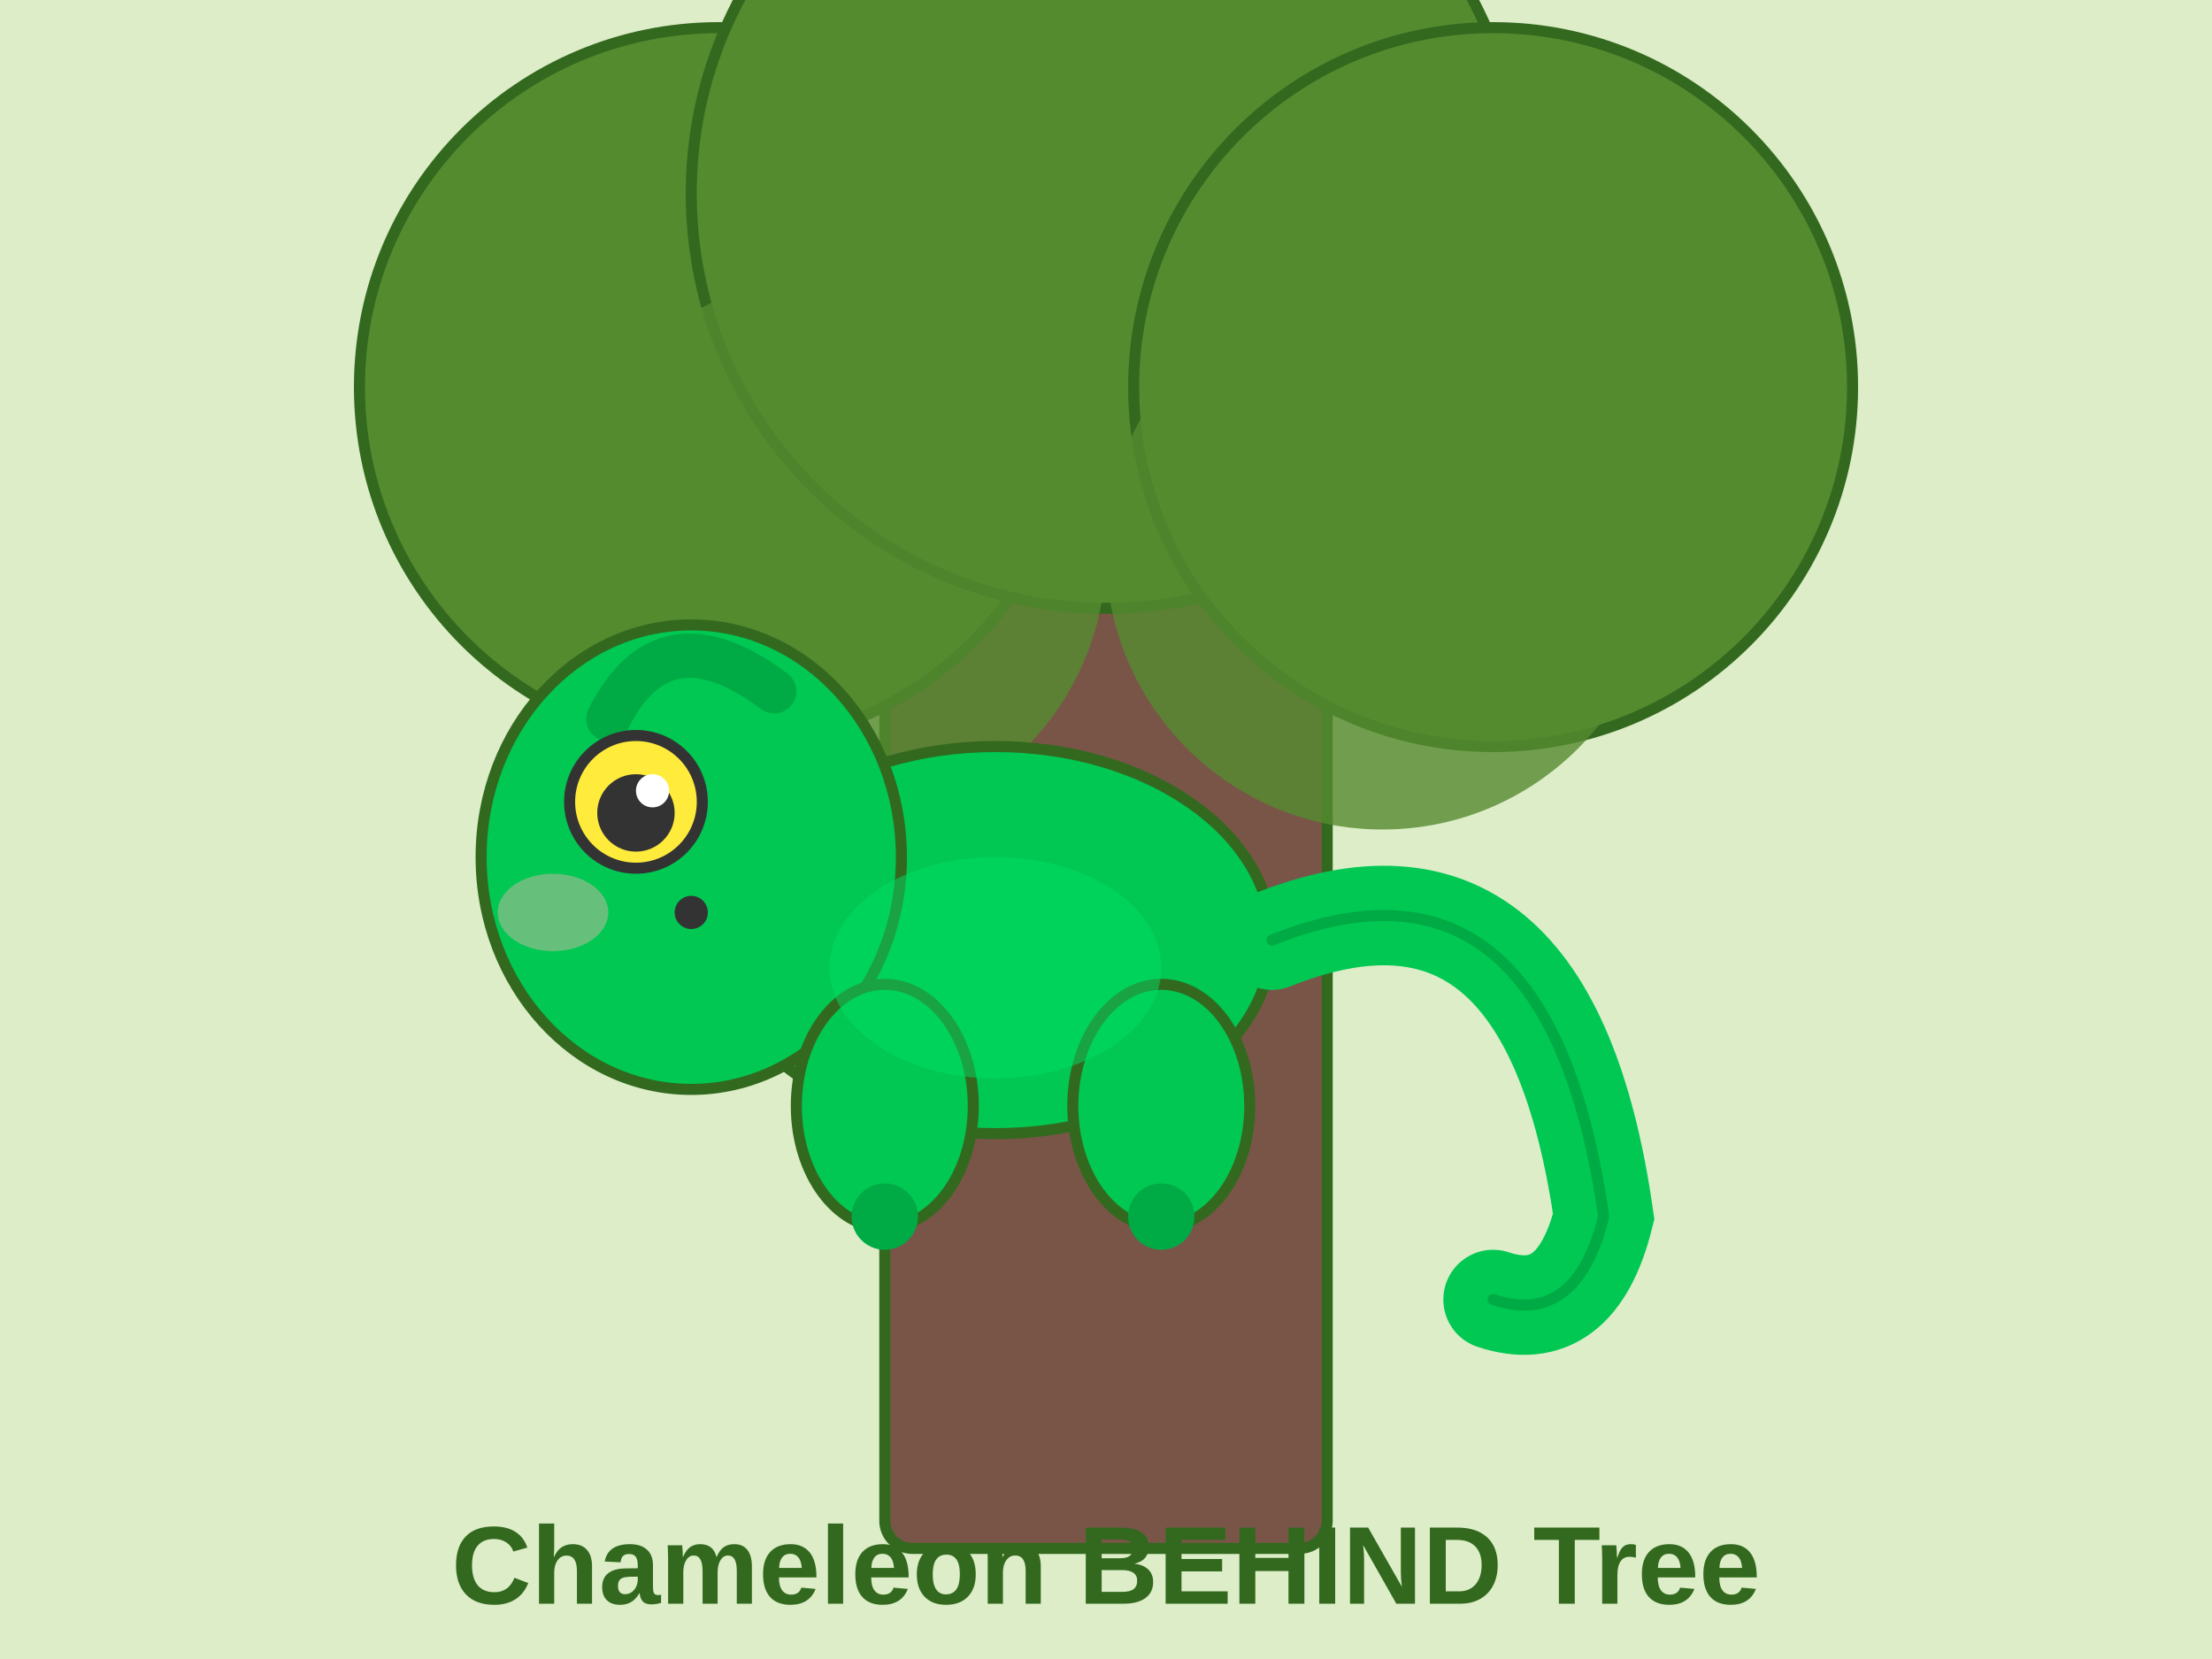
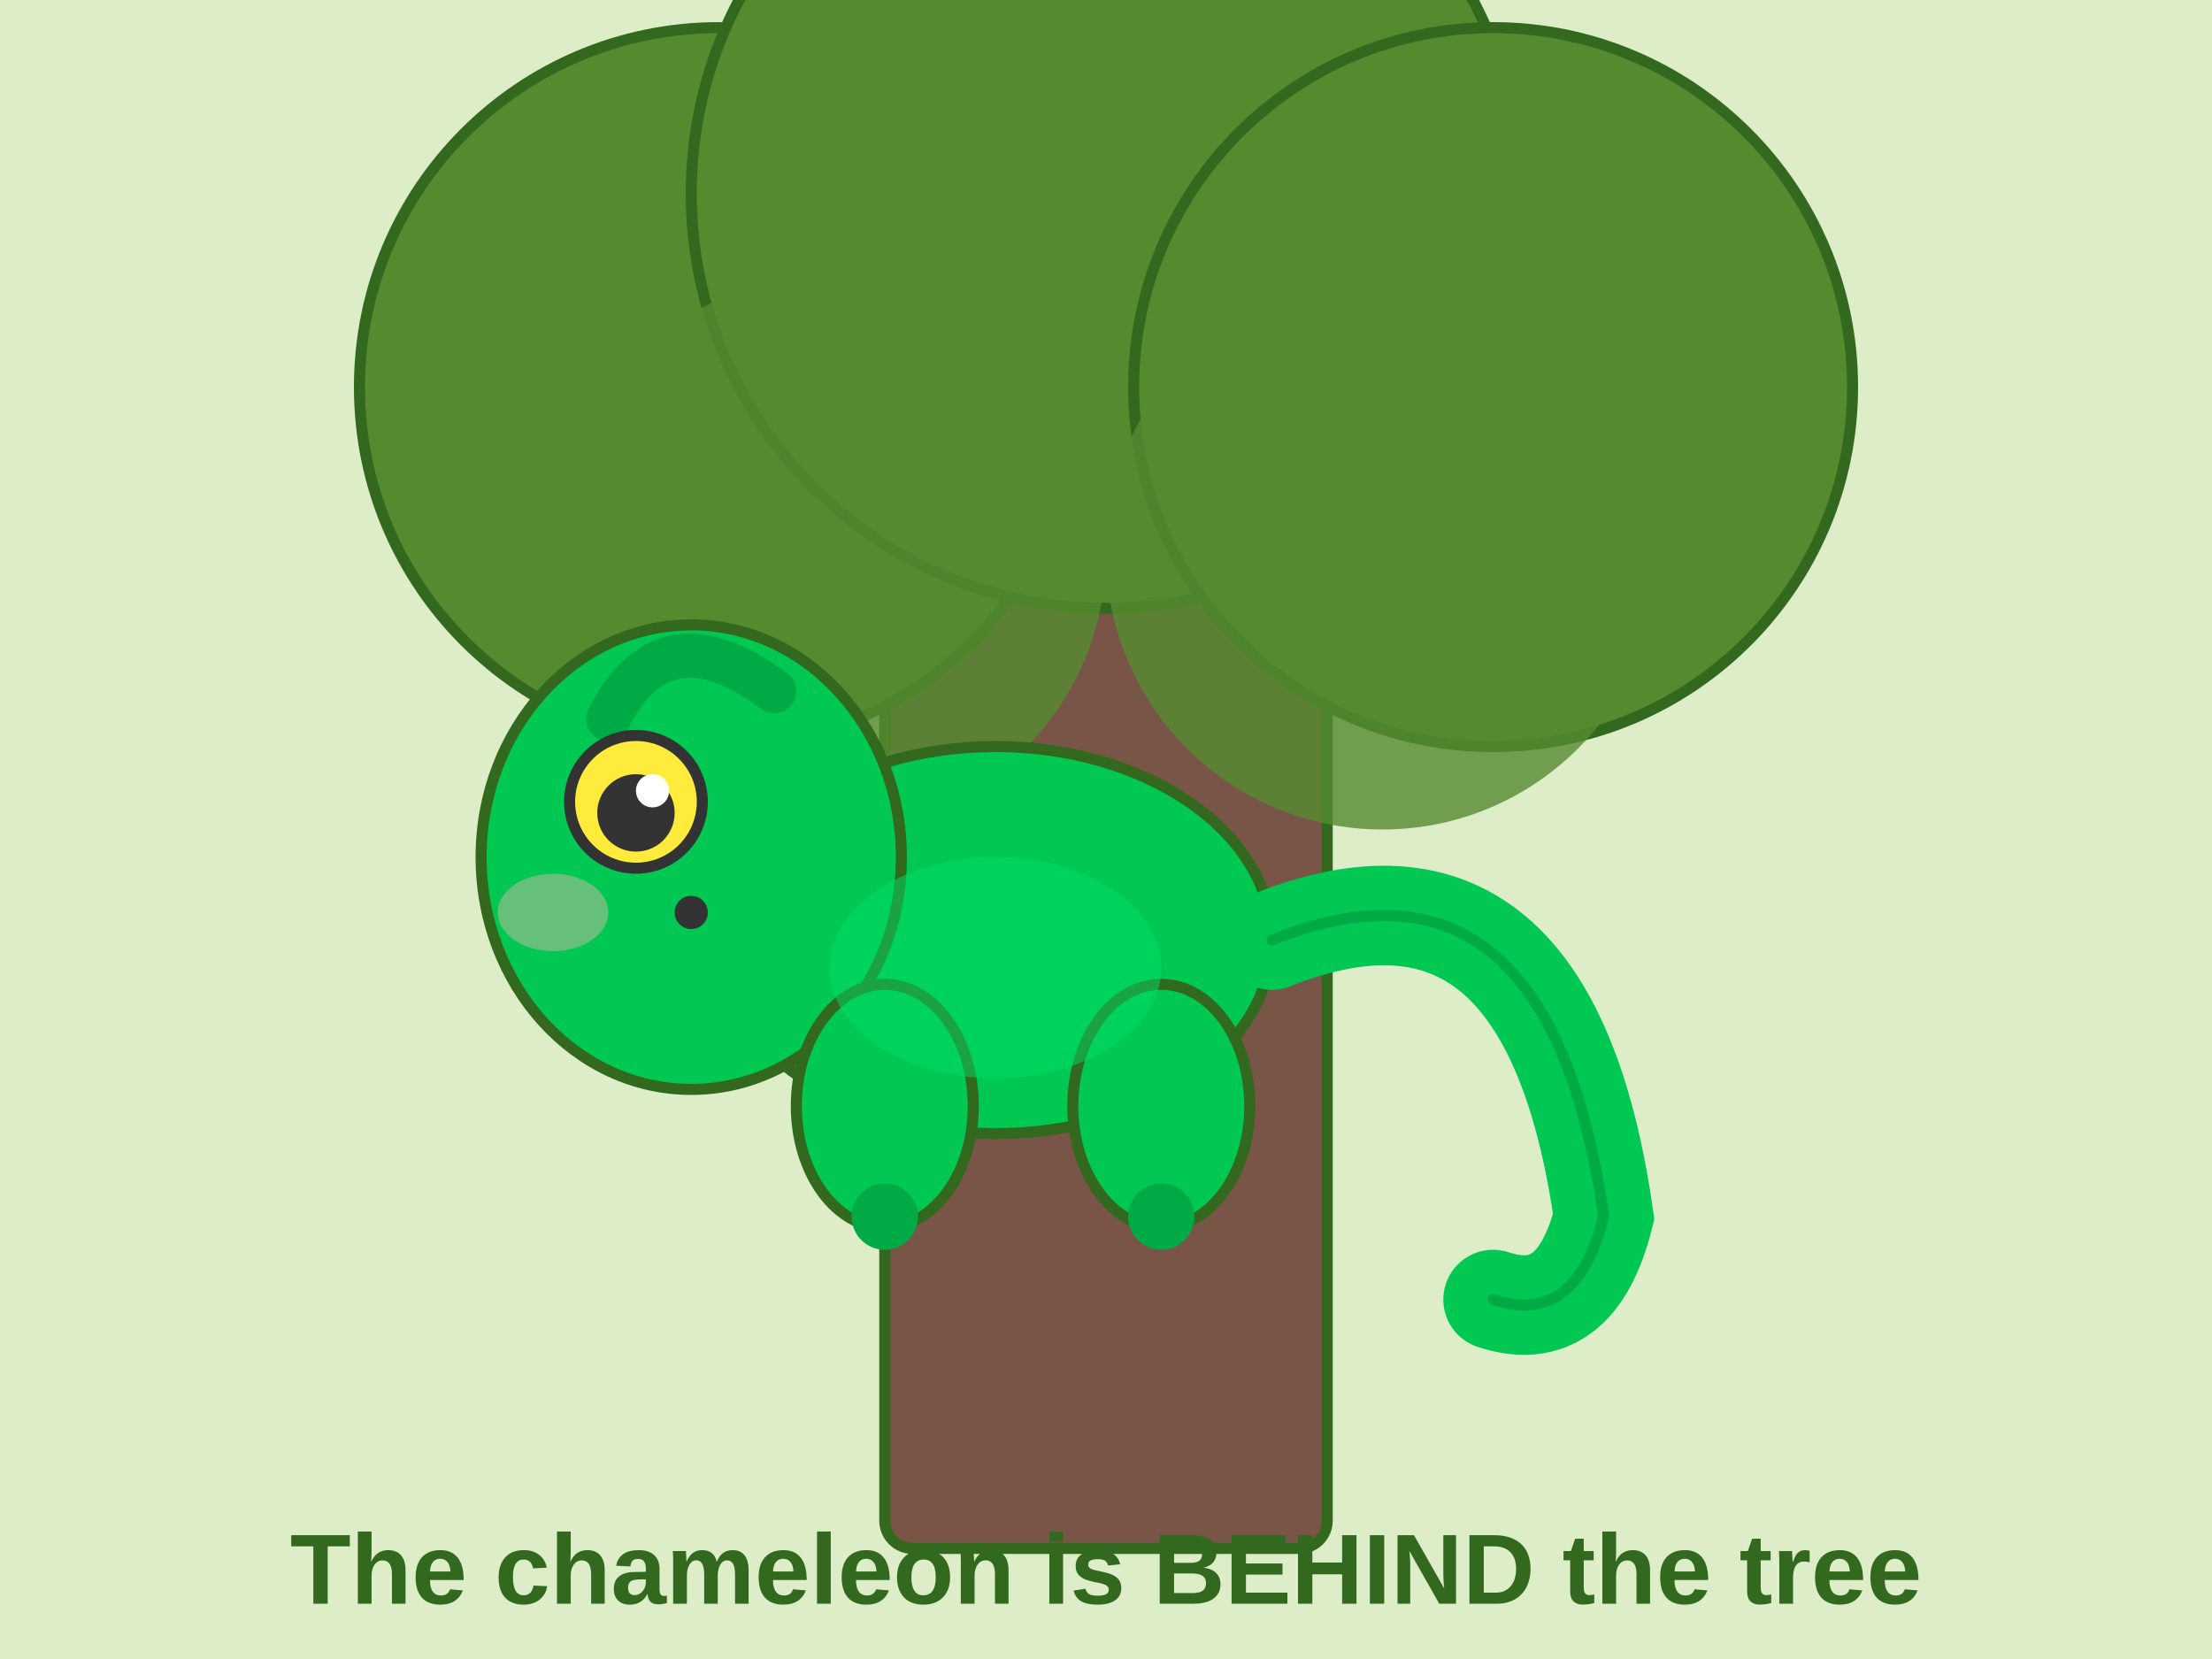
<svg xmlns="http://www.w3.org/2000/svg" width="400" height="300" viewBox="0 0 400 300">
  <defs>
    <style>
      .tree-trunk { fill: #795548; }
      .tree-leaf { fill: #558B2F; }
      .chameleon { fill: #00C853; }
      .outline { stroke-width: 2; stroke: #33691E; }
    </style>
  </defs>
  <rect width="400" height="300" fill="#DCEDC8" />
  <rect x="160" y="100" width="80" height="180" class="tree-trunk outline" rx="5" />
  <circle cx="130" cy="70" r="65" class="tree-leaf outline" />
  <circle cx="200" cy="35" r="75" class="tree-leaf outline" />
  <circle cx="270" cy="70" r="65" class="tree-leaf outline" />
  <circle cx="150" cy="100" r="50" class="tree-leaf" opacity="0.8" />
  <circle cx="250" cy="100" r="50" class="tree-leaf" opacity="0.8" />
  <ellipse cx="180" cy="170" rx="50" ry="35" class="chameleon outline" />
  <ellipse cx="125" cy="155" rx="38" ry="42" class="chameleon outline" />
  <path d="M 110 130 Q 120 110 140 125" stroke="#00AA44" stroke-width="8" fill="none" stroke-linecap="round" />
  <circle cx="115" cy="145" r="12" fill="#FFEB3B" stroke="#333333" stroke-width="2" />
  <circle cx="115" cy="147" r="7" fill="#333333" />
  <circle cx="118" cy="143" r="3" fill="#FFFFFF" />
  <circle cx="125" cy="165" r="3" fill="#333333" />
  <path d="M 230 170 Q 280 150 290 220 Q 285 240 270 235" stroke="#00C853" stroke-width="18" fill="none" stroke-linecap="round" />
  <path d="M 230 170 Q 280 150 290 220 Q 285 240 270 235" stroke="#00AA44" stroke-width="2" fill="none" stroke-linecap="round" />
  <ellipse cx="160" cy="200" rx="16" ry="22" class="chameleon outline" />
  <ellipse cx="210" cy="200" rx="16" ry="22" class="chameleon outline" />
  <circle cx="160" cy="220" r="6" fill="#00AA44" />
  <circle cx="210" cy="220" r="6" fill="#00AA44" />
  <ellipse cx="180" cy="175" rx="30" ry="20" fill="#00DD66" opacity="0.5" />
  <ellipse cx="100" cy="165" rx="10" ry="7" fill="#FFB3BA" opacity="0.4" />
-   <text x="200" y="290" font-size="20" font-weight="bold" text-anchor="middle" fill="#33691E" font-family="Arial, sans-serif">
-     Chameleon BEHIND Tree
+   <text x="200" y="290" font-size="18" font-weight="bold" text-anchor="middle" fill="#33691E" font-family="Arial, sans-serif">
+     The chameleon is BEHIND the tree
  </text>
</svg>
